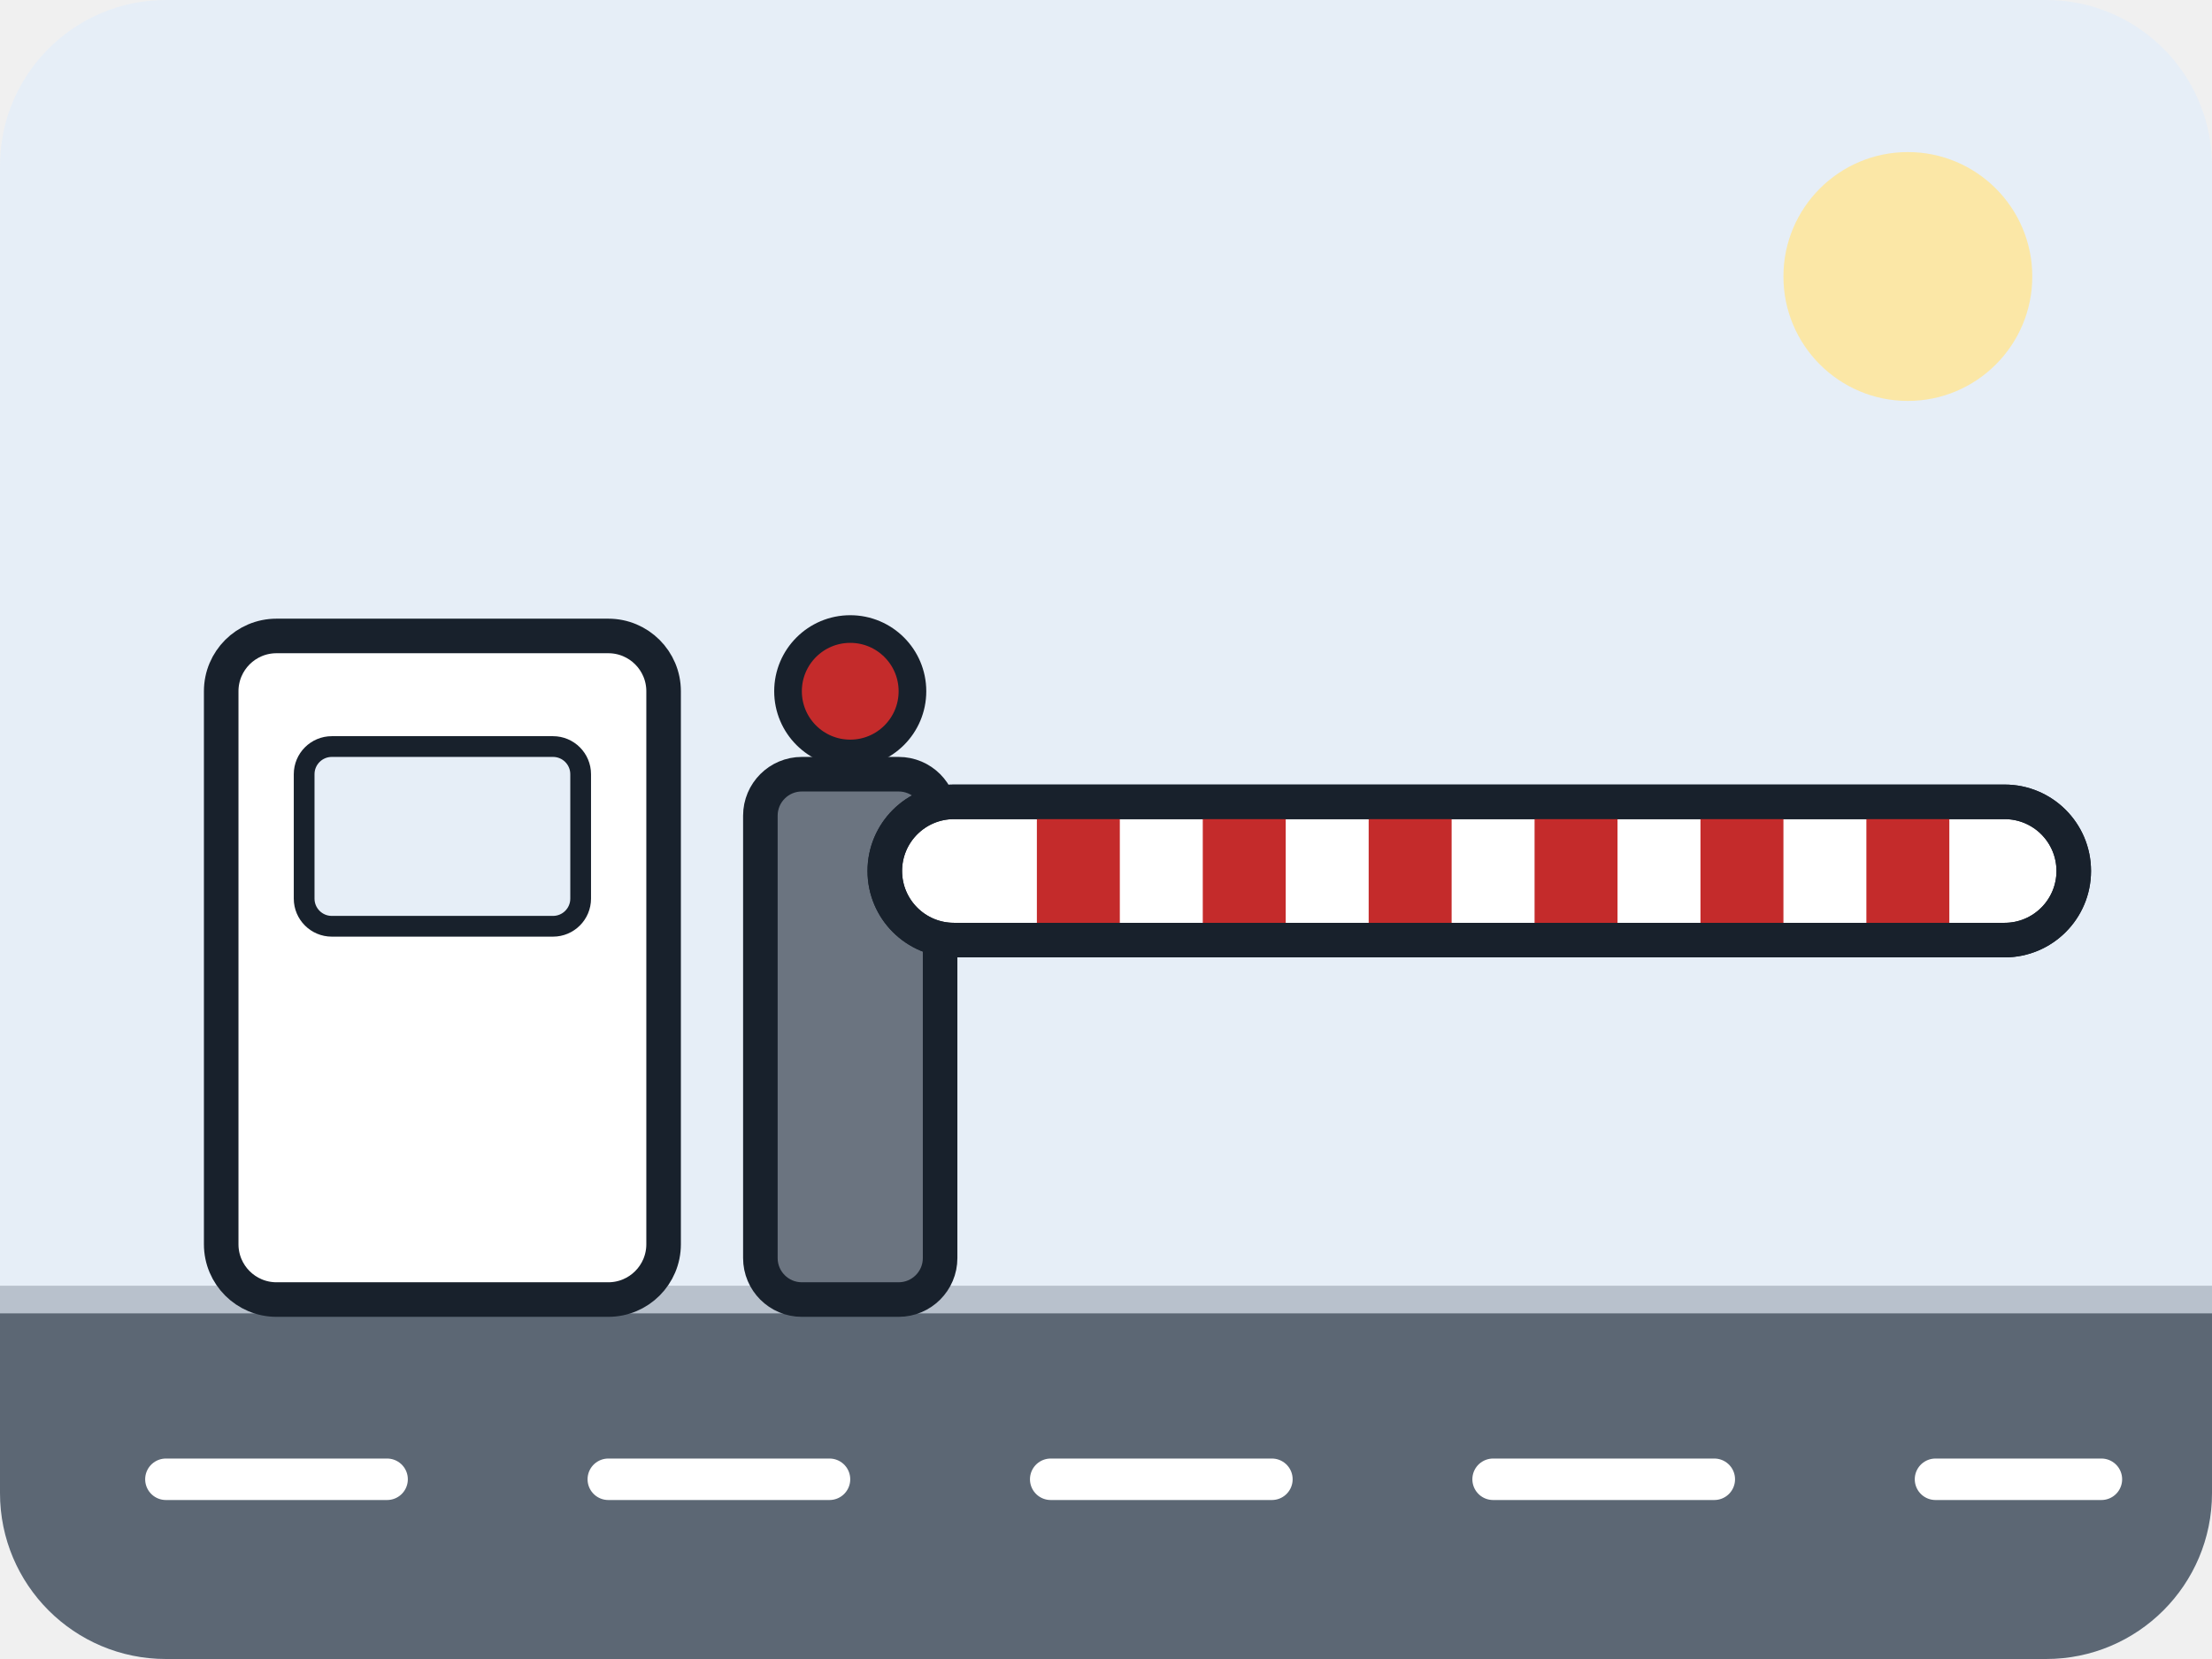
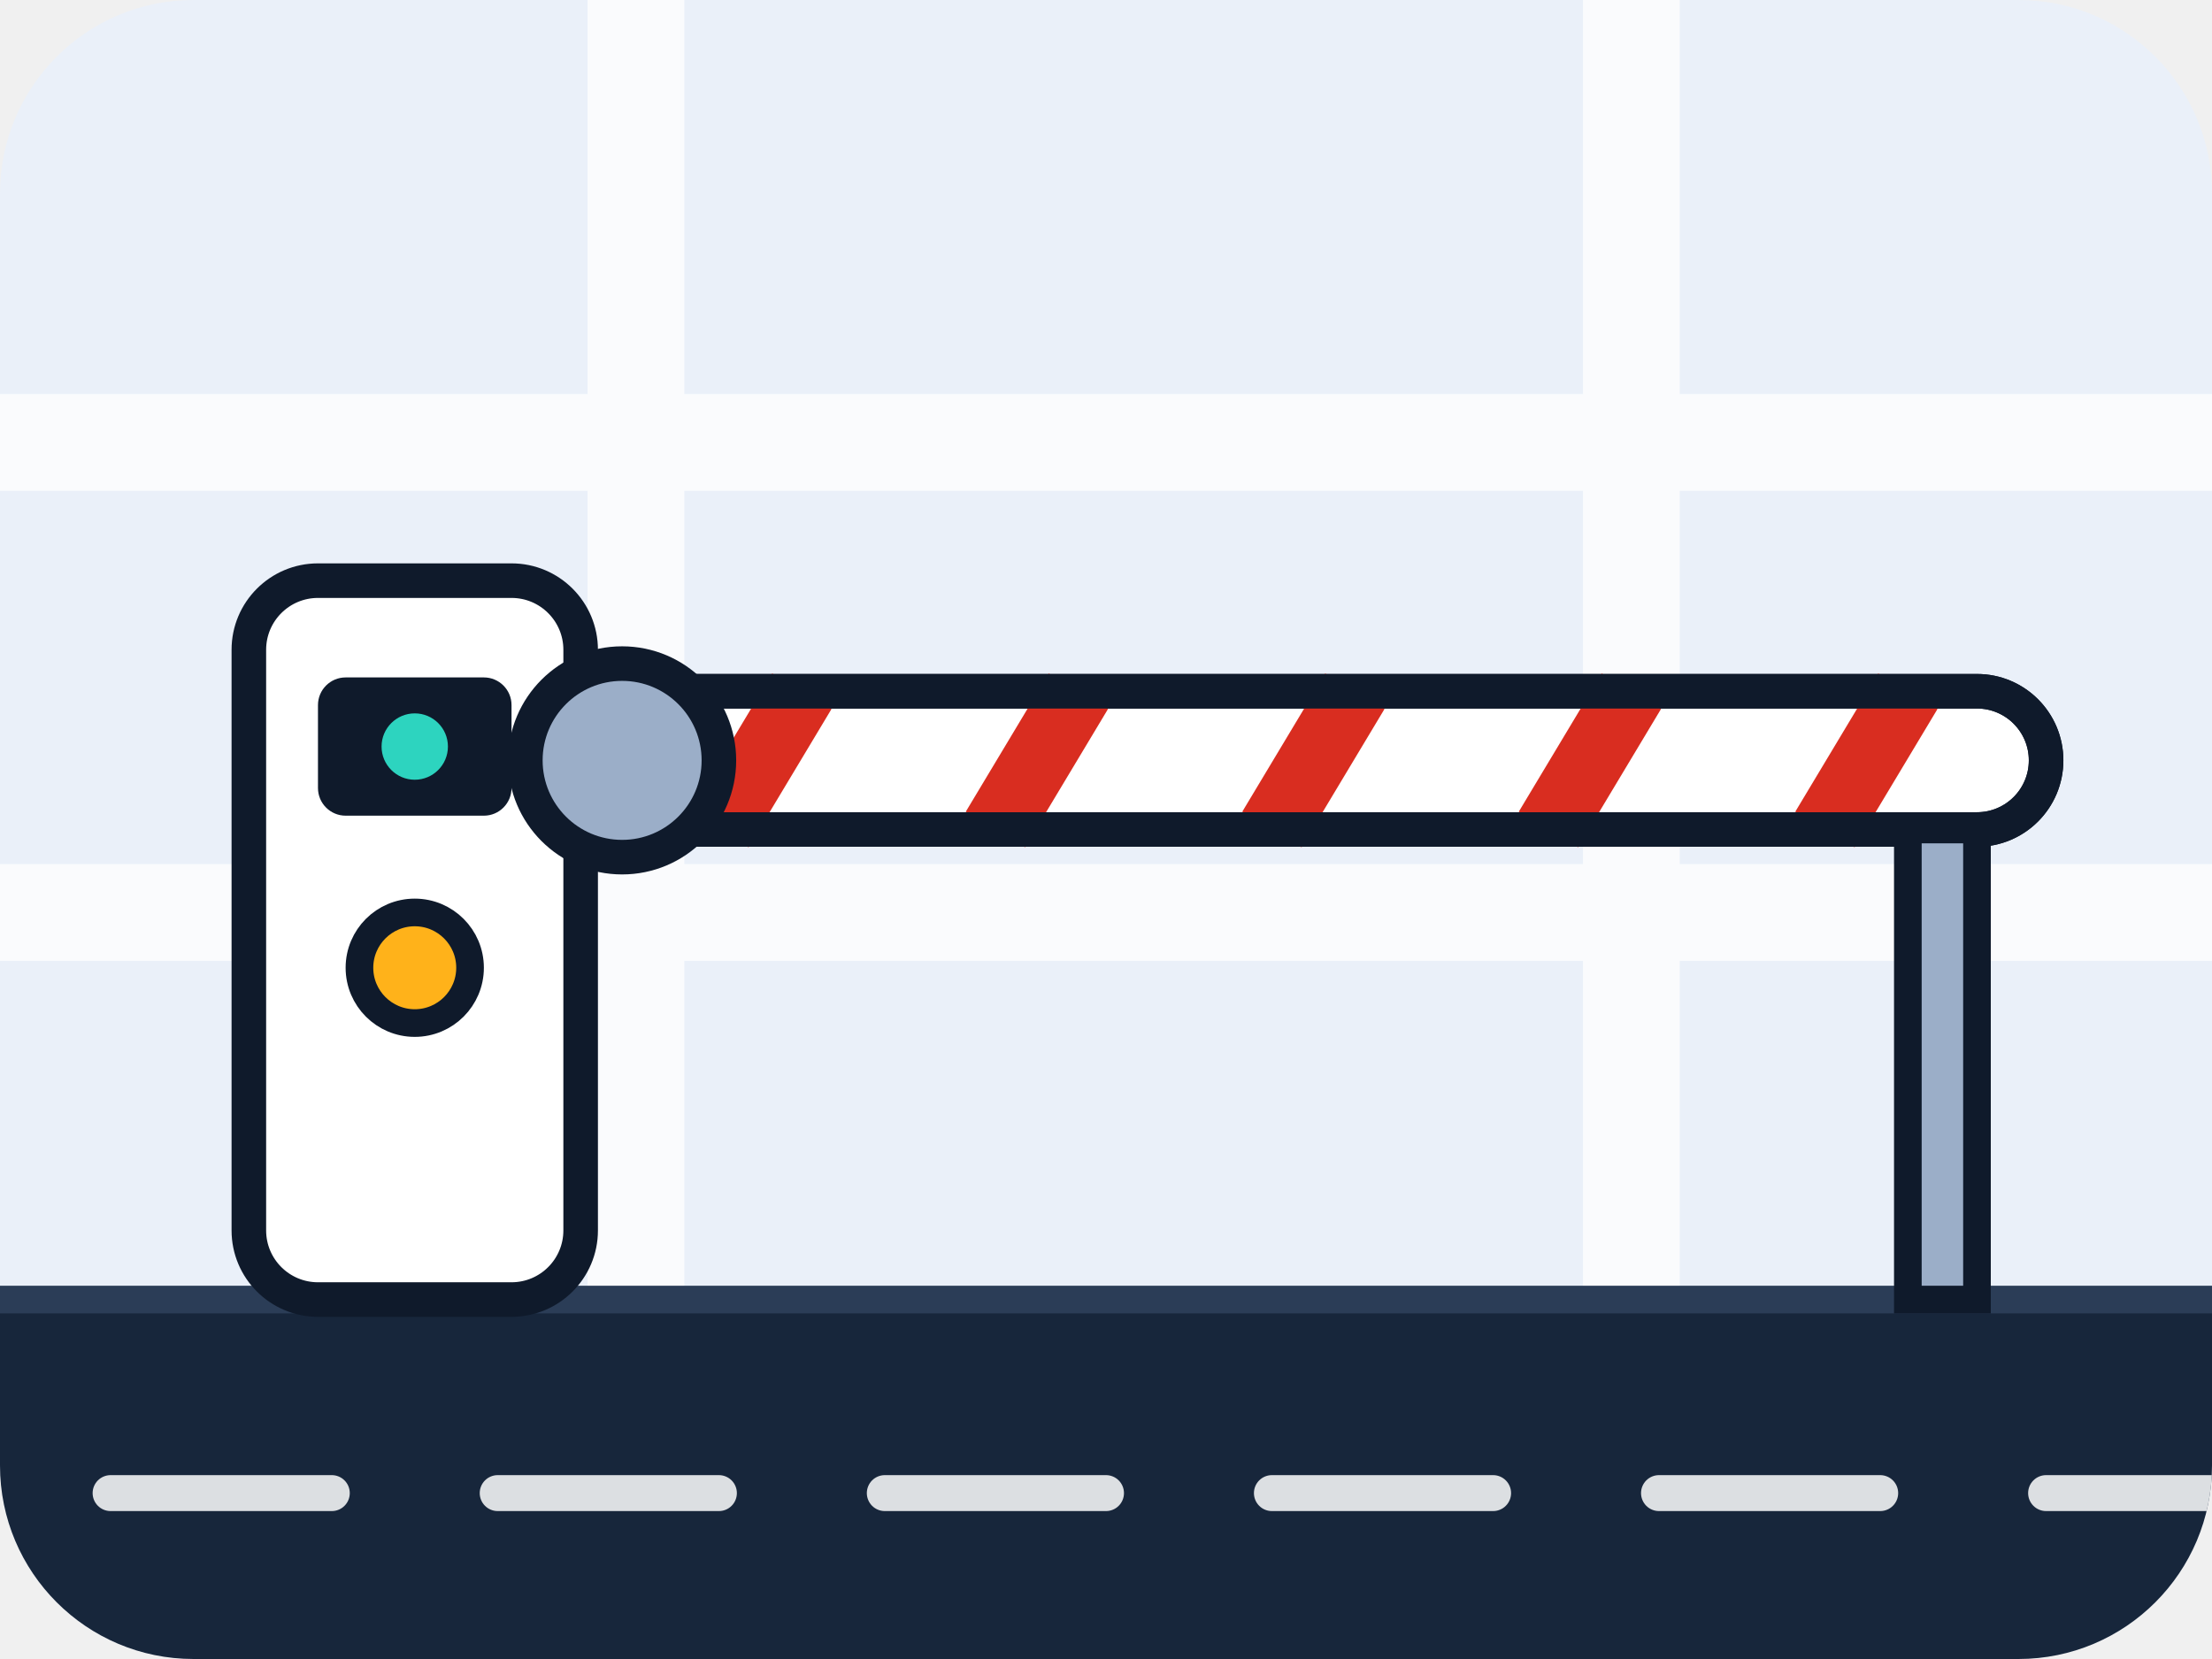
- <svg xmlns="http://www.w3.org/2000/svg" viewBox="0 0 160 120" role="img" aria-label="Cancela automática">
-   <rect width="160" height="120" rx="12" fill="#e6eef7" />
-   <circle cx="138" cy="20" r="9" fill="#fbe7a6" />
-   <path d="M0 94h160v14a12 12 0 0 1-12 12H12A12 12 0 0 1 0 108z" fill="#5c6774" />
-   <path d="M0 94h160" stroke="#b8c1cc" stroke-width="2" />
-   <path d="M12 107h16M44 107h16M76 107h16M108 107h16M140 107h12" stroke="#fff" stroke-width="3" stroke-linecap="round" />
-   <rect x="16" y="46" width="32" height="48" rx="4" fill="#fff" stroke="#18212c" stroke-width="2.5" stroke-linejoin="round" />
-   <rect x="22" y="54" width="20" height="13" rx="2" fill="#e6eef7" stroke="#18212c" stroke-width="1.5" />
-   <rect x="55" y="56" width="13" height="38" rx="3" fill="#6b7480" stroke="#18212c" stroke-width="2.5" stroke-linejoin="round" />
-   <circle cx="61.5" cy="50" r="4.5" fill="#c42b2b" stroke="#18212c" stroke-width="2" />
-   <rect x="64" y="58" width="86" height="10" rx="5" fill="#fff" stroke="#18212c" stroke-width="2.5" stroke-linejoin="round" />
-   <path d="M78 58v10M90 58v10M102 58v10M114 58v10M126 58v10M138 58v10" stroke="#c42b2b" stroke-width="6" />
-   <rect x="64" y="58" width="86" height="10" rx="5" fill="none" stroke="#18212c" stroke-width="2.5" stroke-linejoin="round" />
+ <svg xmlns="http://www.w3.org/2000/svg" viewBox="0 0 160 120" role="img" aria-label="Cancela de controle de acesso">
+   <defs>
+     <clipPath id="c">
+       <rect width="160" height="120" rx="14" />
+     </clipPath>
+   </defs>
+   <g clip-path="url(#c)">
+     <rect width="160" height="120" fill="#EAF0F9" />
+     <path d="M0 32h160M0 66h160M46 0v94M118 0v94" stroke="#fff" stroke-width="7" opacity=".75" />
+     <rect y="94" width="160" height="26" fill="#17263B" />
+     <path d="M0 94h160" stroke="#2B3D57" stroke-width="2" />
+     <path d="M8 108h16M36 108h16M64 108h16M92 108h16M120 108h16M148 108h12" stroke="#fff" stroke-width="2.6" stroke-linecap="round" opacity=".85" />
+     <rect x="18" y="42" width="24" height="52" rx="5" fill="#fff" stroke="#0F1A2B" stroke-width="2.5" stroke-linejoin="round" />
+     <rect x="23" y="49" width="14" height="10" rx="2" fill="#0F1A2B" />
+     <circle cx="30" cy="54" r="2.4" fill="#2DD4BF" />
+     <circle cx="30" cy="70" r="4" fill="#FFB21A" stroke="#0F1A2B" stroke-width="2" />
+     <rect x="40" y="50" width="108" height="10" rx="5" fill="#fff" stroke="#0F1A2B" stroke-width="2.5" stroke-linejoin="round" />
+     <path d="M58 50l-6 10M78 50l-6 10M98 50l-6 10M118 50l-6 10M138 50l-6 10" stroke="#D92D20" stroke-width="5" />
+     <rect x="40" y="50" width="108" height="10" rx="5" fill="none" stroke="#0F1A2B" stroke-width="2.5" stroke-linejoin="round" />
+     <circle cx="45" cy="55" r="7" fill="#9BAEC8" stroke="#0F1A2B" stroke-width="2.5" stroke-linejoin="round" />
+     <rect x="138" y="60" width="5" height="34" fill="#9BAEC8" stroke="#0F1A2B" stroke-width="2" />
+   </g>
</svg>
